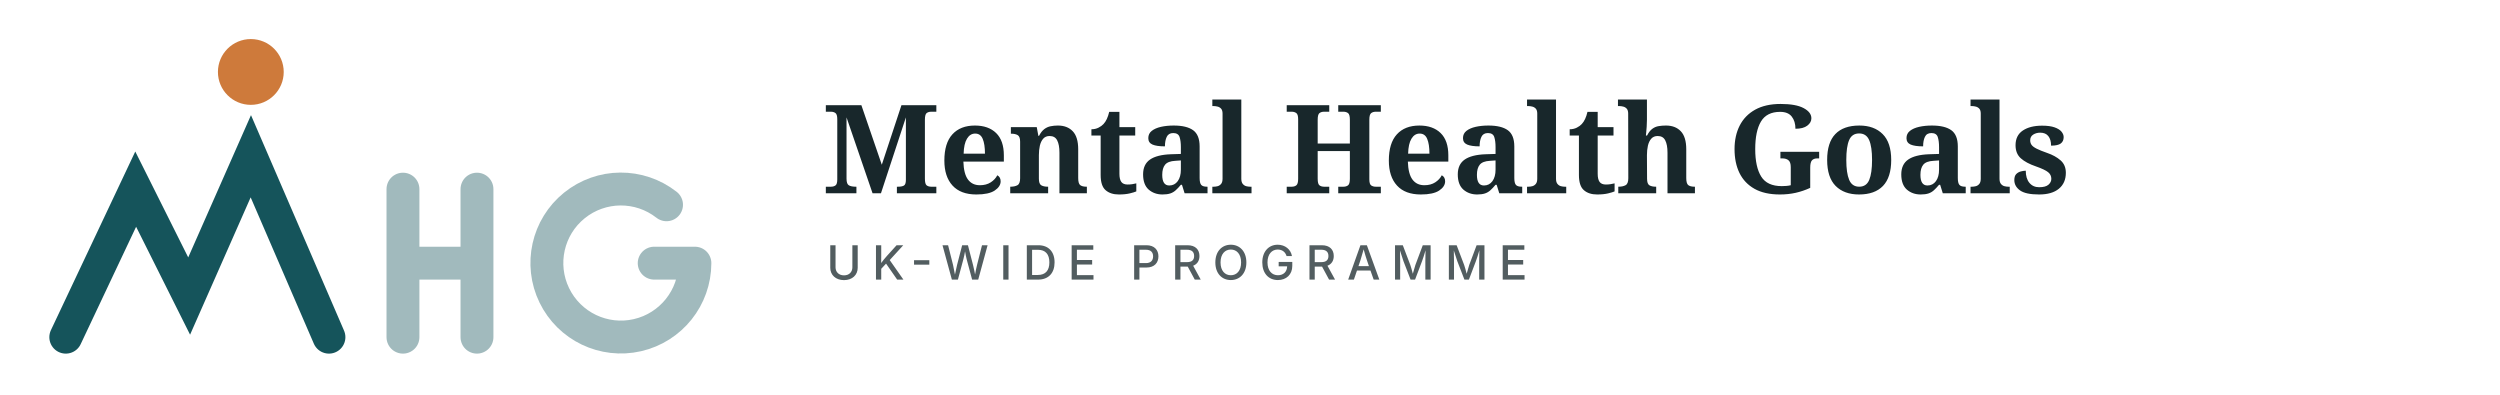
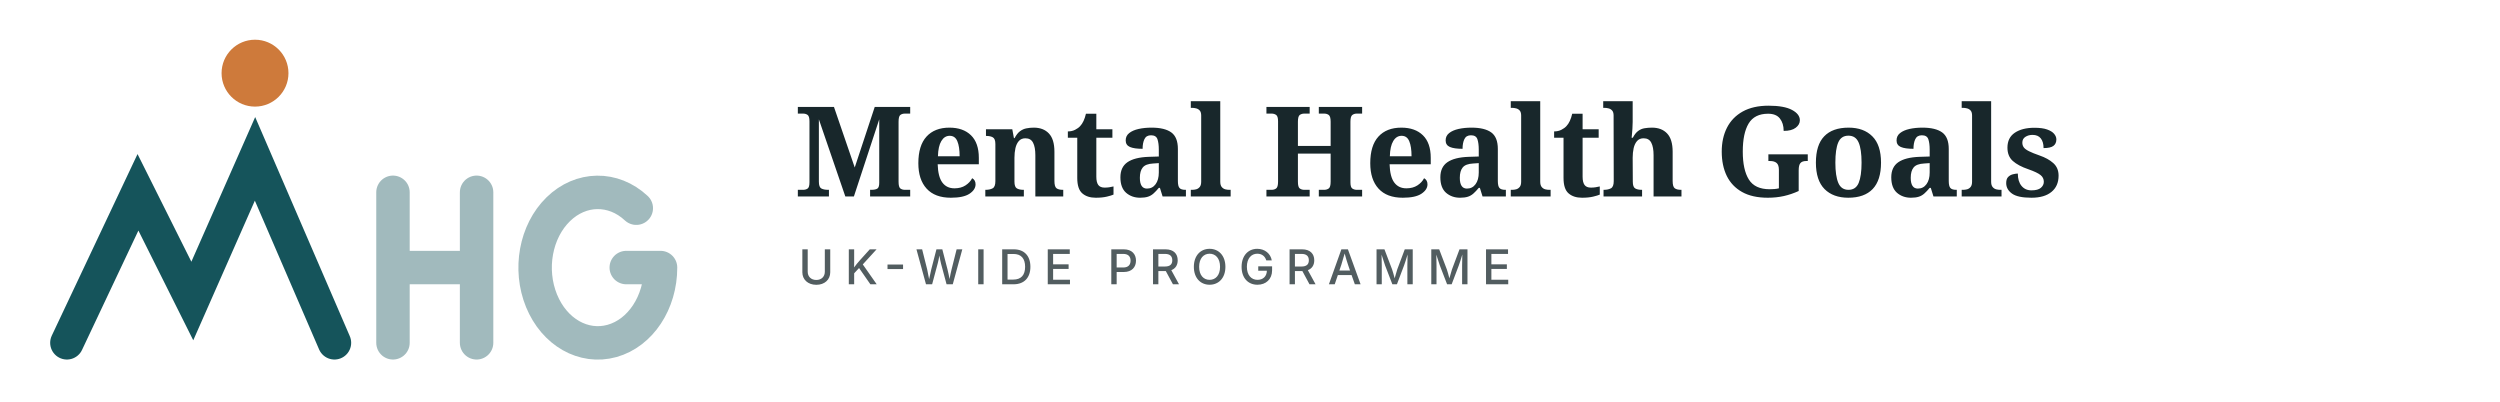
- <svg xmlns="http://www.w3.org/2000/svg" width="608" height="96" viewBox="0 0 608 96" role="img" aria-label="Mental Health Goals — UK-wide Programme">
+ <svg xmlns="http://www.w3.org/2000/svg" width="598" height="96" viewBox="0 0 598 96" role="img" aria-label="Mental Health Goals — UK-wide Programme">
  <g transform="translate(0 0)">
    <path d="M 16 82 L 33 46 L 46 72 L 61 38 L 80 82" fill="none" stroke="#15545B" stroke-width="8" stroke-linecap="round" stroke-linejoin="miter" />
    <circle cx="61" cy="17.5" r="8" fill="#CE7A3B" />
-     <path d="M 98 82 L 98 46 M 98 64 L 116 64 M 116 46 L 116 82" fill="none" stroke="#15545B" stroke-width="8" stroke-linecap="round" stroke-linejoin="round" stroke-opacity="0.4" />
-     <path d="M 162.1 49.8 A 18 18 0 1 0 169 64 L 159.1 64" fill="none" stroke="#15545B" stroke-width="8" stroke-linecap="round" stroke-linejoin="round" stroke-opacity="0.4" />
+     <path d="M 94 82 L 94 46 M 94 64 L 114 64 M 114 46 L 114 82" fill="none" stroke="#15545B" stroke-width="8" stroke-linecap="round" stroke-linejoin="round" stroke-opacity="0.4" />
+     <path d="M 152.2 49.8 A 15 18 0 1 0 158 64 L 149.8 64" fill="none" stroke="#15545B" stroke-width="8" stroke-linecap="round" stroke-linejoin="round" stroke-opacity="0.4" />
  </g>
-   <text x="200" y="47" font-family="Fraunces, 'Iowan Old Style', 'Palatino Nova', Georgia, serif" font-size="30" font-weight="600" letter-spacing="-0.3" fill="#18272B">Mental Health Goals</text>
-   <text x="201" y="68" font-family="Inter, 'Helvetica Neue', Helvetica, Arial, sans-serif" font-size="11.5" font-weight="500" letter-spacing="2.6" fill="#18272B" opacity="0.75">UK-WIDE PROGRAMME</text>
+   <text x="190" y="47" font-family="Fraunces, 'Iowan Old Style', 'Palatino Nova', Georgia, serif" font-size="30" font-weight="600" letter-spacing="-0.3" fill="#18272B">Mental Health Goals</text>
+   <text x="191" y="68" font-family="Inter, 'Helvetica Neue', Helvetica, Arial, sans-serif" font-size="11.5" font-weight="500" letter-spacing="2.6" fill="#18272B" opacity="0.75">UK-WIDE PROGRAMME</text>
</svg>
